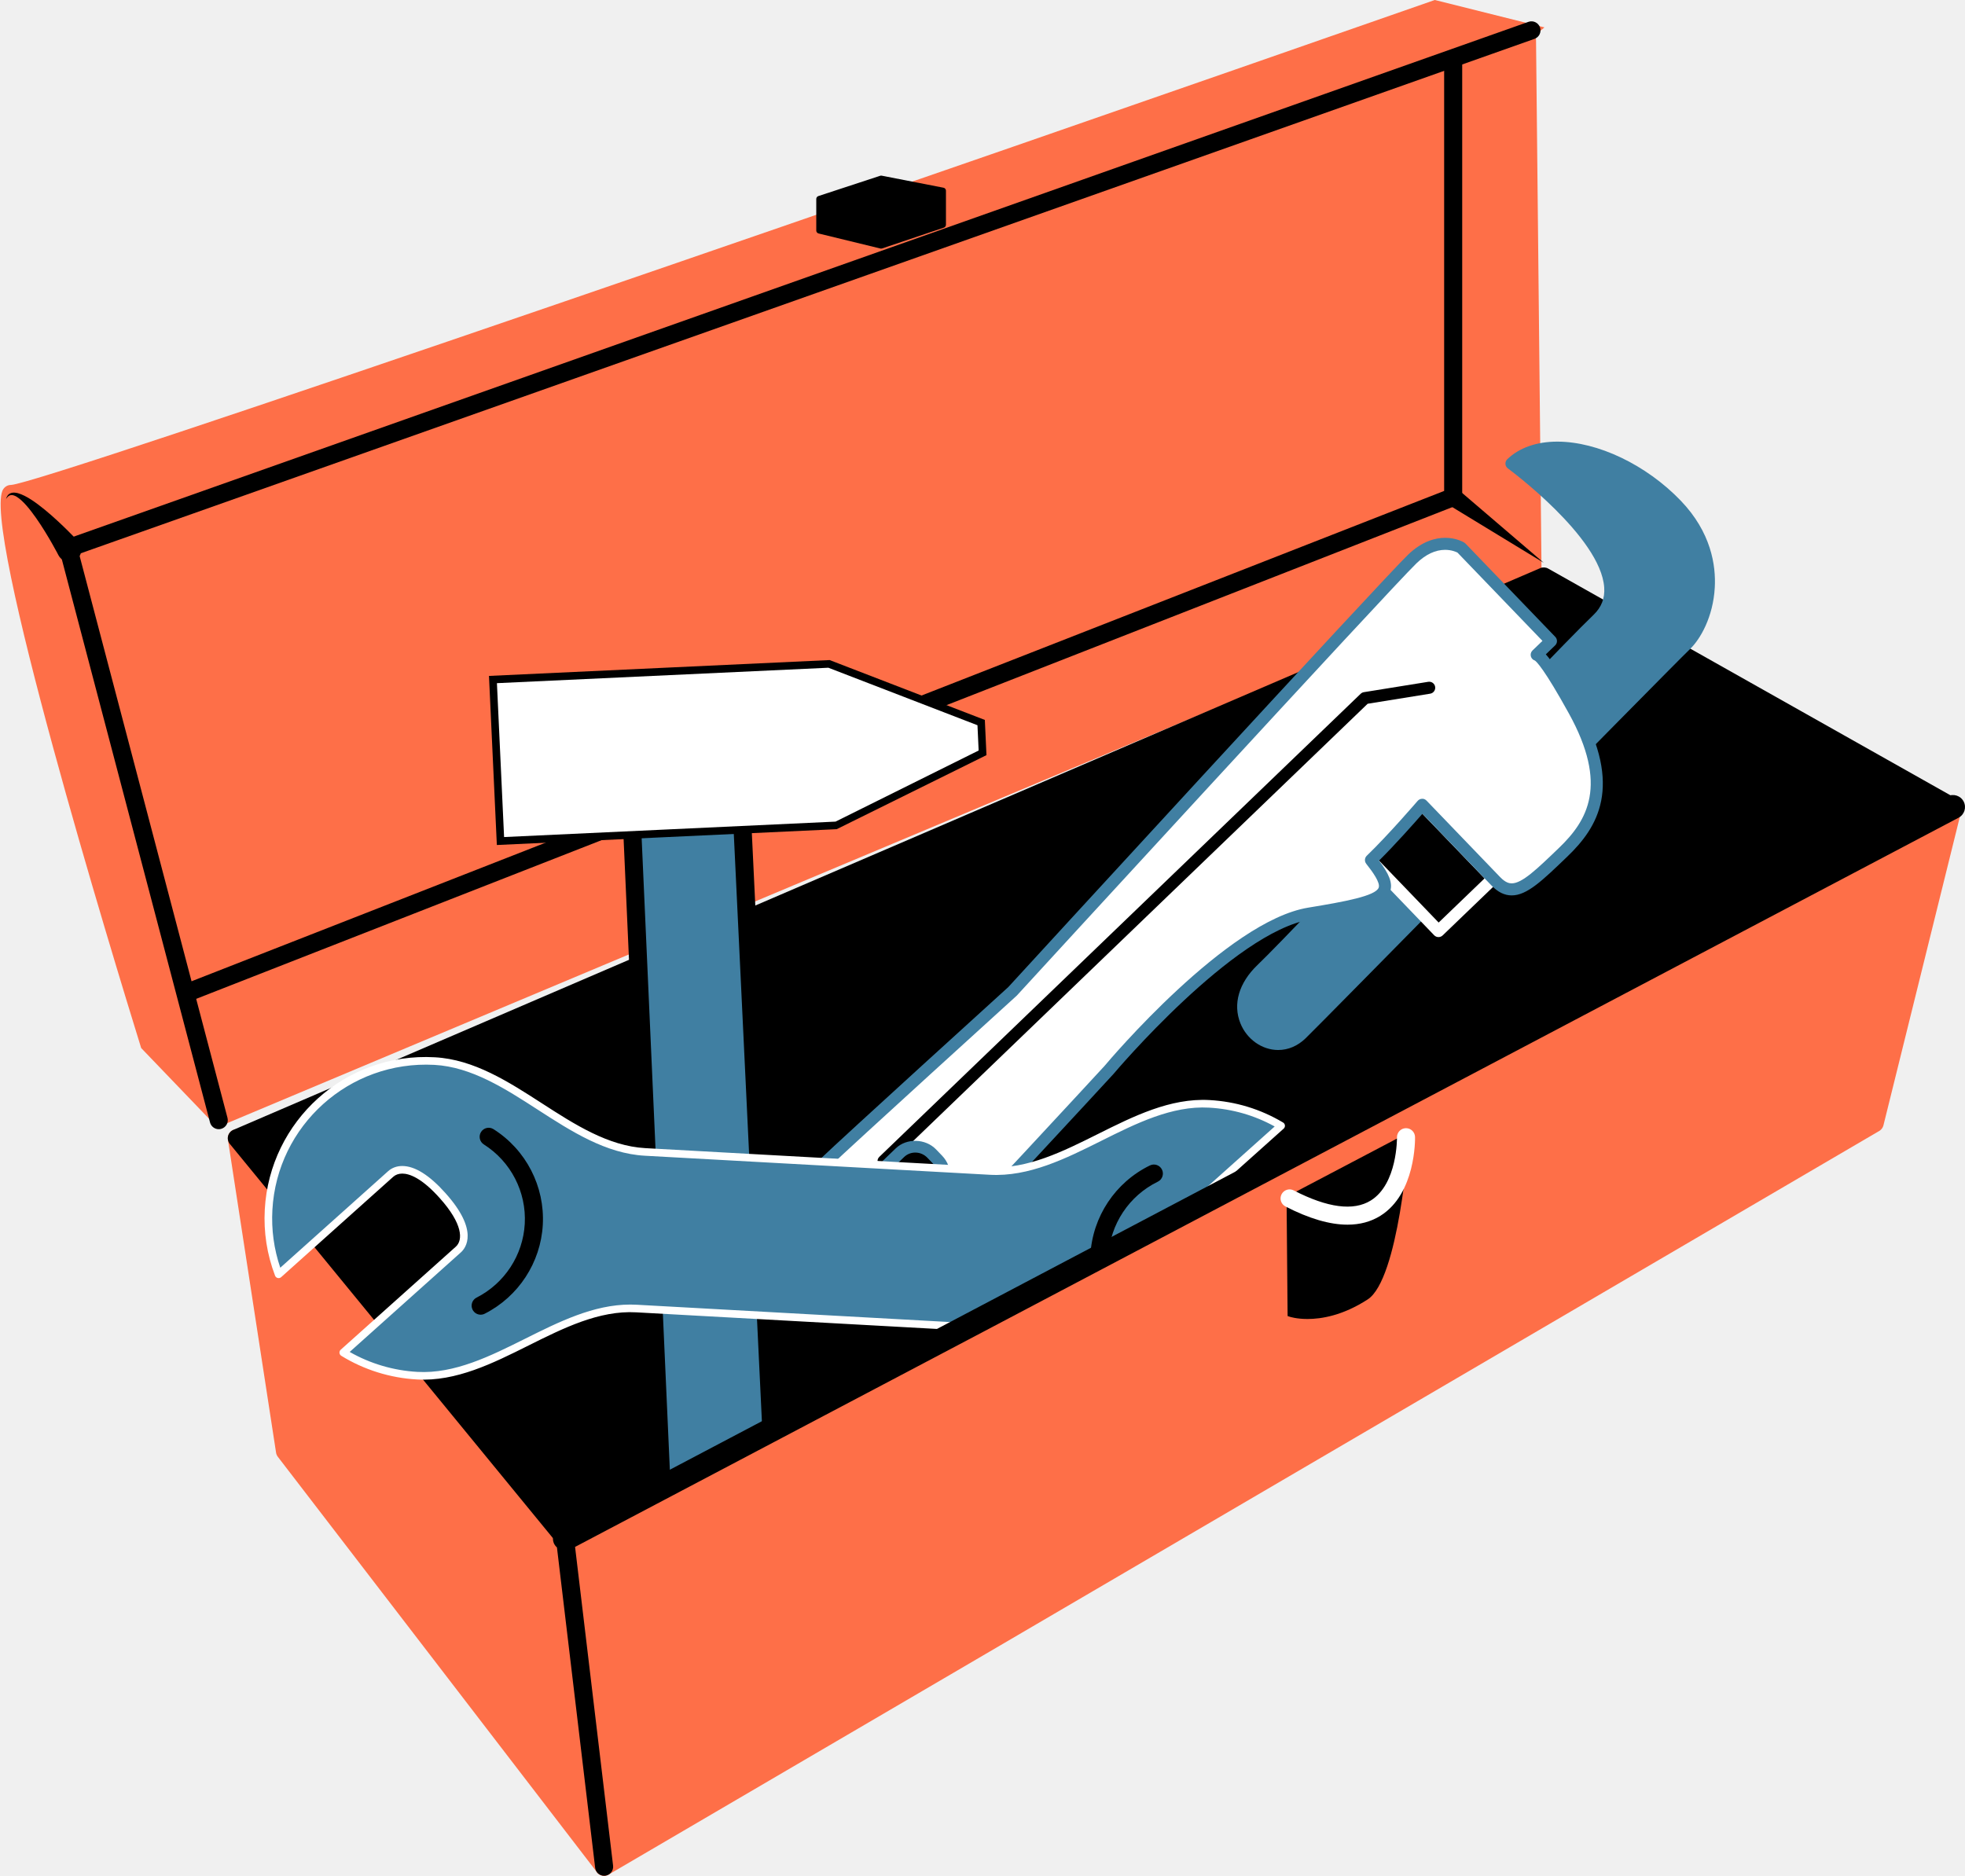
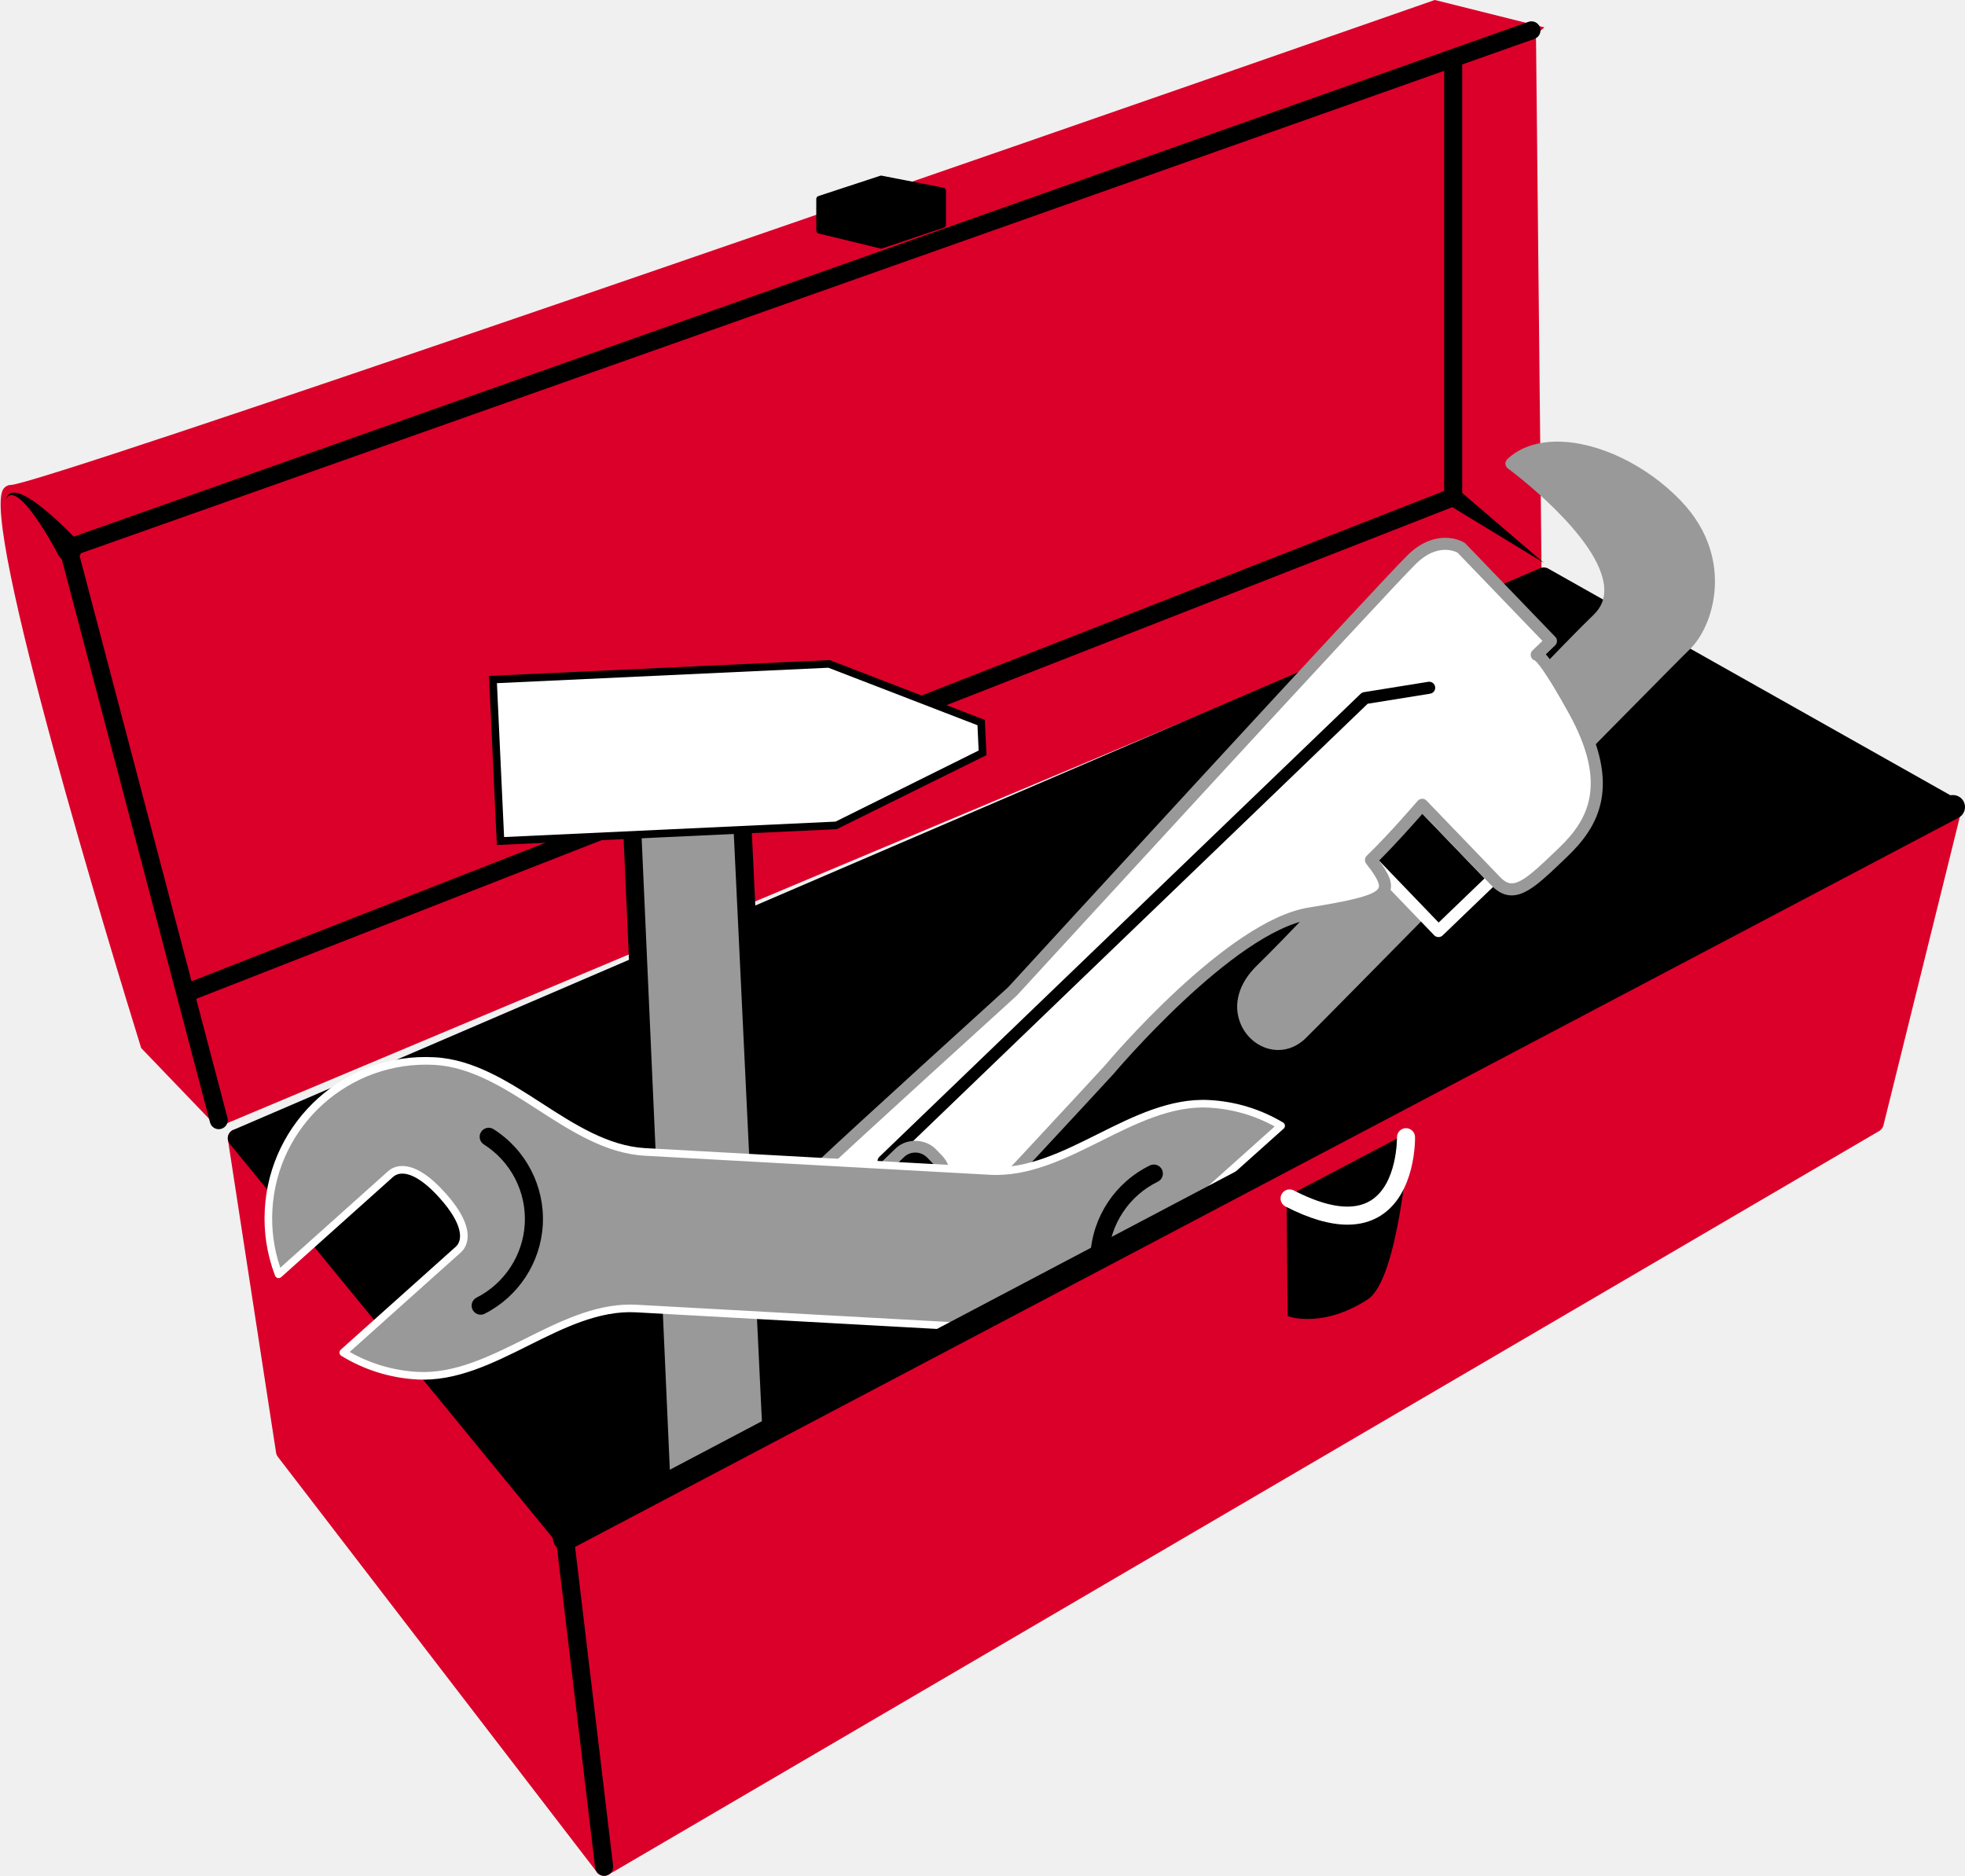
<svg xmlns="http://www.w3.org/2000/svg" xmlns:xlink="http://www.w3.org/1999/xlink" version="1.1" id="Layer_1" x="0px" y="0px" width="258.246px" height="246.543px" viewBox="0 0 258.246 246.543" enable-background="new 0 0 258.246 246.543" xml:space="preserve">
  <g id="delete">
    <defs>
      <rect id="SVGID_1_" width="258.246" height="246.543" />
    </defs>
    <defs>
      <rect id="SVGID_2_" width="258.246" height="246.543" />
    </defs>
    <defs>
      <rect id="SVGID_3_" width="258.246" height="246.543" />
    </defs>
    <defs>
      <rect id="SVGID_4_" width="258.246" height="246.543" />
    </defs>
    <defs>
      <rect id="SVGID_5_" width="258.246" height="246.543" />
    </defs>
    <defs>
      <rect id="SVGID_6_" width="258.246" height="246.543" />
    </defs>
    <clipPath id="SVGID_7_">
      <use xlink:href="#SVGID_1_" overflow="visible" />
    </clipPath>
    <clipPath id="SVGID_8_" clip-path="url(#SVGID_7_)">
      <use xlink:href="#SVGID_2_" overflow="visible" />
    </clipPath>
    <clipPath id="SVGID_9_" clip-path="url(#SVGID_8_)">
      <use xlink:href="#SVGID_3_" overflow="visible" />
    </clipPath>
    <clipPath id="SVGID_10_" clip-path="url(#SVGID_9_)">
      <use xlink:href="#SVGID_4_" overflow="visible" />
    </clipPath>
    <clipPath id="SVGID_11_" clip-path="url(#SVGID_10_)">
      <use xlink:href="#SVGID_5_" overflow="visible" />
    </clipPath>
    <clipPath id="SVGID_12_" clip-path="url(#SVGID_11_)">
      <use xlink:href="#SVGID_6_" overflow="visible" />
    </clipPath>
    <g clip-path="url(#SVGID_12_)">
      <defs>
        <rect id="SVGID_13_" width="258.246" height="246.543" />
      </defs>
      <clipPath id="SVGID_14_">
        <use xlink:href="#SVGID_13_" overflow="visible" />
      </clipPath>
    </g>
    <g clip-path="url(#SVGID_12_)">
      <defs>
        <rect id="SVGID_15_" width="258.246" height="246.543" />
      </defs>
      <clipPath id="SVGID_16_">
        <use xlink:href="#SVGID_15_" overflow="visible" />
      </clipPath>
    </g>
    <g clip-path="url(#SVGID_12_)">
      <defs>
        <rect id="SVGID_17_" width="258.246" height="246.543" />
      </defs>
      <clipPath id="SVGID_18_">
        <use xlink:href="#SVGID_17_" overflow="visible" />
      </clipPath>
    </g>
    <g clip-path="url(#SVGID_12_)">
      <defs>
        <rect id="SVGID_19_" width="258.246" height="246.543" />
      </defs>
      <clipPath id="SVGID_20_">
        <use xlink:href="#SVGID_19_" overflow="visible" />
      </clipPath>
    </g>
    <g clip-path="url(#SVGID_12_)">
      <defs>
        <rect id="SVGID_21_" width="258.246" height="246.543" />
      </defs>
      <clipPath id="SVGID_22_">
        <use xlink:href="#SVGID_21_" overflow="visible" />
      </clipPath>
    </g>
    <g clip-path="url(#SVGID_12_)">
      <defs>
        <rect id="SVGID_23_" width="258.246" height="246.543" />
      </defs>
      <clipPath id="SVGID_24_">
        <use xlink:href="#SVGID_23_" overflow="visible" />
      </clipPath>
    </g>
    <g clip-path="url(#SVGID_12_)">
      <defs>
        <rect id="SVGID_25_" width="258.246" height="246.543" />
      </defs>
      <clipPath id="SVGID_26_">
        <use xlink:href="#SVGID_25_" overflow="visible" />
      </clipPath>
    </g>
    <g clip-path="url(#SVGID_12_)">
      <defs>
        <rect id="SVGID_27_" width="258.246" height="246.543" />
      </defs>
      <clipPath id="SVGID_28_">
        <use xlink:href="#SVGID_27_" overflow="visible" />
      </clipPath>
    </g>
    <g clip-path="url(#SVGID_12_)">
      <defs>
        <rect id="SVGID_29_" width="258.246" height="246.543" />
      </defs>
      <clipPath id="SVGID_30_">
        <use xlink:href="#SVGID_29_" overflow="visible" />
      </clipPath>
    </g>
    <g clip-path="url(#SVGID_12_)">
      <defs>
        <rect id="SVGID_31_" x="11.414" y="-45.237" transform="matrix(-0.6933 -0.7207 0.7207 -0.6933 181.7352 233.4273)" width="258.255" height="246.553" />
      </defs>
      <clipPath id="SVGID_32_">
        <use xlink:href="#SVGID_31_" overflow="visible" />
      </clipPath>
    </g>
    <g clip-path="url(#SVGID_12_)">
      <defs>
        <rect id="SVGID_33_" x="11.414" y="-45.237" transform="matrix(-0.6933 -0.7207 0.7207 -0.6933 181.7352 233.4273)" width="258.255" height="246.553" />
      </defs>
      <clipPath id="SVGID_34_">
        <use xlink:href="#SVGID_33_" overflow="visible" />
      </clipPath>
    </g>
    <g clip-path="url(#SVGID_12_)">
      <defs>
        <rect id="SVGID_35_" width="258.246" height="246.543" />
      </defs>
      <clipPath id="SVGID_36_">
        <use xlink:href="#SVGID_35_" overflow="visible" />
      </clipPath>
    </g>
    <g clip-path="url(#SVGID_12_)">
      <defs>
        <rect id="SVGID_37_" width="258.246" height="246.543" />
      </defs>
      <clipPath id="SVGID_38_">
        <use xlink:href="#SVGID_37_" overflow="visible" />
      </clipPath>
    </g>
  </g>
-   <path fill="#fe6f48" d="M75.432,202.087c-0.027-0.225-0.117-0.437-0.261-0.611L32.043,148.85c-0.338-0.414-0.912-0.549-1.401-0.332  c-0.489,0.218-0.771,0.735-0.69,1.265l6.33,41.15c0.031,0.197,0.11,0.384,0.232,0.542l41.942,54.604  c0.23,0.3,0.581,0.465,0.942,0.465c0.15,0,0.302-0.029,0.447-0.088c0.495-0.202,0.794-0.71,0.731-1.24L75.432,202.087z" />
-   <path fill="#fe6f48" d="M201.636,4.713l1.339-1.112l-14.406-3.603l-0.224,0.078C125.527,22.016,5.624,63.555,1.448,63.739  c-0.395,0-0.748,0.184-0.994,0.517c-3.128,4.244,14.482,61.815,18.044,73.313l0.055,0.179l10.136,10.56l0.476-0.395L202.104,75.28  c0.297-0.125,0.488-0.417,0.484-0.738L201.87,5.237C201.869,5.035,201.772,4.857,201.636,4.713z" />
+   <path fill="#db0029" d="M75.432,202.087c-0.027-0.225-0.117-0.437-0.261-0.611L32.043,148.85c-0.338-0.414-0.912-0.549-1.401-0.332  c-0.489,0.218-0.771,0.735-0.69,1.265l6.33,41.15c0.031,0.197,0.11,0.384,0.232,0.542l41.942,54.604  c0.23,0.3,0.581,0.465,0.942,0.465c0.15,0,0.302-0.029,0.447-0.088c0.495-0.202,0.794-0.71,0.731-1.24L75.432,202.087z" />
+   <path fill="#db0029" d="M201.636,4.713l1.339-1.112l-14.406-3.603l-0.224,0.078C125.527,22.016,5.624,63.555,1.448,63.739  c-0.395,0-0.748,0.184-0.994,0.517c-3.128,4.244,14.482,61.815,18.044,73.313l0.055,0.179l10.136,10.56l0.476-0.395L202.104,75.28  c0.297-0.125,0.488-0.417,0.484-0.738L201.87,5.237C201.869,5.035,201.772,4.857,201.636,4.713z" />
  <g>
    <polygon points="202.884,75.766 31.124,149.602 74.254,202.228 256.663,106.077  " />
    <path d="M74.254,203.416c-0.347,0-0.687-0.152-0.918-0.436l-43.13-52.626c-0.236-0.288-0.324-0.671-0.235-1.033   s0.342-0.662,0.685-0.81l171.76-73.835c0.341-0.146,0.729-0.125,1.052,0.056l53.779,30.311c0.378,0.213,0.61,0.617,0.604,1.051   c-0.006,0.435-0.249,0.831-0.633,1.034l-182.409,96.15C74.632,203.371,74.442,203.416,74.254,203.416z M33.042,150.07   l41.516,50.656l179.626-94.684l-51.371-28.954L33.042,150.07z" />
    <path d="M24.799,131.67l-0.865-2.211l165.86-64.932V7.631h2.373v57.707c0,0.489-0.299,0.927-0.754,1.105L24.799,131.67z" />
    <path d="M28.749,148.416c-0.526,0-1.007-0.353-1.147-0.886L7.818,72.349c-0.157-0.597,0.17-1.215,0.752-1.421L200.873,2.871   c0.623-0.218,1.297,0.105,1.516,0.723s-0.105,1.296-0.723,1.515L10.392,72.801l19.506,74.125c0.167,0.634-0.212,1.283-0.846,1.449   C28.951,148.403,28.849,148.416,28.749,148.416z" />
  </g>
-   <path id="somethingElse" fill="#407fa2" d="M220.879,65.795c-4.53-4.707-10.894-7.749-16.211-7.749c-2.729,0-5.003,0.8-6.578,2.315  c-0.168,0.162-0.257,0.39-0.241,0.624s0.134,0.448,0.323,0.585c0.122,0.089,12.21,9.004,12.658,15.65  c0.096,1.417-0.361,2.591-1.396,3.587c-3.742,3.601-13.854,14.28-23.632,24.608c-9.07,9.58-17.638,18.628-20.558,21.437  c-2.431,2.338-3.241,5.128-2.224,7.654c0.845,2.095,2.838,3.502,4.962,3.502c1.312,0,2.553-0.527,3.59-1.525  c1.052-1.013,11.551-11.672,22.665-22.957c12.955-13.154,26.352-26.756,27.863-28.209c1.368-1.316,3.043-4.223,3.26-8.085  C225.525,74.312,224.881,69.955,220.879,65.795z" />
+   <path id="somethingElse" fill="#999999" d="M220.879,65.795c-4.53-4.707-10.894-7.749-16.211-7.749c-2.729,0-5.003,0.8-6.578,2.315  c-0.168,0.162-0.257,0.39-0.241,0.624s0.134,0.448,0.323,0.585c0.122,0.089,12.21,9.004,12.658,15.65  c0.096,1.417-0.361,2.591-1.396,3.587c-3.742,3.601-13.854,14.28-23.632,24.608c-9.07,9.58-17.638,18.628-20.558,21.437  c-2.431,2.338-3.241,5.128-2.224,7.654c0.845,2.095,2.838,3.502,4.962,3.502c1.312,0,2.553-0.527,3.59-1.525  c1.052-1.013,11.551-11.672,22.665-22.957c12.955-13.154,26.352-26.756,27.863-28.209c1.368-1.316,3.043-4.223,3.26-8.085  C225.525,74.312,224.881,69.955,220.879,65.795z" />
  <g id="something">
    <path fill="#FFFFFF" d="M206.874,93.381c-3.367-6.098-4.522-7.242-4.92-7.318l1.878-1.807l-11.801-12.263   c0,0-2.961-1.856-6.422,1.474c-3.459,3.328-52.566,56.858-52.566,56.858s-21.589,19.596-24.784,22.67   c-6.864,6.604,6.236,20.221,13.1,13.617c3.929-3.779,24.372-25.963,24.372-25.963s15.824-18.852,26.321-20.571   c10.497-1.722,11.757-2.448,8.126-7.037c2.922-2.812,6.734-7.261,6.734-7.261s7.318,7.609,9.67,10.051   c2.35,2.442,4.385,0.482,8.861-3.826C209.922,107.699,211.964,102.597,206.874,93.381 M118.129,161.508   c-1.164,1.121-3.036,1.068-4.178-0.121l-0.792-0.821c-1.143-1.188-1.125-3.06,0.04-4.181l5.075-4.883   c1.165-1.121,3.035-1.066,4.179,0.121l0.791,0.824c1.143,1.188,1.125,3.059-0.042,4.182L118.129,161.508z" />
    <rect x="181.261" y="109.106" transform="matrix(-0.6933 -0.7206 0.7206 -0.6933 236.0954 328.6432)" width="13.438" height="9.954" />
    <path fill="#FFFFFF" d="M189.051,123.167c-0.208,0-0.415-0.081-0.57-0.243l-9.315-9.684c-0.303-0.315-0.293-0.816,0.021-1.119   l7.173-6.9c0.314-0.305,0.816-0.294,1.119,0.021l9.316,9.684c0.146,0.151,0.226,0.354,0.221,0.564   c-0.004,0.21-0.091,0.41-0.242,0.555l-7.174,6.9C189.446,123.093,189.248,123.167,189.051,123.167z M180.854,112.713l8.218,8.543   l6.033-5.803l-8.219-8.543L180.854,112.713z" />
    <path d="M116.115,153.411c-0.208,0-0.415-0.081-0.57-0.242c-0.303-0.315-0.293-0.816,0.021-1.119l63.256-60.863   c0.116-0.112,0.264-0.186,0.423-0.211l8.459-1.363c0.433-0.066,0.838,0.224,0.907,0.655c0.069,0.432-0.224,0.838-0.655,0.907   l-8.215,1.324l-63.077,60.691C116.51,153.337,116.313,153.411,116.115,153.411z" />
    <g>
-       <path fill="#407fa2" d="M117.031,169.165c-4.199,0-8.931-3.582-10.774-8.154c-1.327-3.291-0.797-6.421,1.453-8.586    c3.167-3.047,24.585-22.489,24.801-22.686c1.955-2.136,49.112-53.535,52.55-56.842c1.899-1.827,3.692-2.211,4.862-2.211    c1.471,0,2.425,0.572,2.529,0.637c0.055,0.034,0.104,0.075,0.149,0.122l11.801,12.263c0.146,0.151,0.225,0.354,0.221,0.564    s-0.091,0.41-0.242,0.555l-1.223,1.177c0.761,0.84,2.046,2.716,4.409,6.995c5.741,10.397,2.426,15.731-1.575,19.578    c-3.313,3.189-5.312,5.111-7.319,5.111l0,0c-0.944,0-1.814-0.427-2.661-1.307l-9.069-9.427c-1.094,1.252-3.565,4.04-5.707,6.162    c1.246,1.656,1.886,2.955,1.43,4.131c-0.708,1.831-3.739,2.507-10.485,3.614c-10.091,1.652-25.687,20.112-25.843,20.298    c-0.859,0.935-20.528,22.271-24.429,26.024C120.56,168.479,118.873,169.165,117.031,169.165z M189.923,72.269    c-1.278,0-2.545,0.595-3.765,1.769c-3.402,3.273-52.041,56.288-52.532,56.823c-0.267,0.247-21.668,19.674-24.818,22.705    c-2.411,2.319-1.713,5.29-1.083,6.854c1.592,3.95,5.766,7.163,9.306,7.163c1.445,0,2.717-0.518,3.779-1.54    c3.867-3.72,24.134-25.707,24.338-25.929c0.63-0.752,16.111-19.07,26.775-20.816c4.819-0.791,8.844-1.534,9.266-2.623    c0.251-0.649-0.812-2.104-1.633-3.142c-0.253-0.32-0.222-0.779,0.072-1.062c2.86-2.753,6.645-7.161,6.683-7.206    c0.145-0.169,0.354-0.27,0.578-0.276c0.217-0.021,0.438,0.081,0.593,0.242l9.67,10.051c0.709,0.737,1.207,0.822,1.521,0.822    c1.369,0,3.298-1.856,6.218-4.666c3.751-3.607,6.501-8.241,1.291-17.675c-3.24-5.867-4.249-6.8-4.461-6.944    c-0.251-0.078-0.449-0.276-0.525-0.531c-0.084-0.284-0.003-0.59,0.21-0.795l1.308-1.258l-11.169-11.606    C191.351,72.531,190.753,72.269,189.923,72.269z M116.117,163.107c-1.024,0-2.022-0.427-2.737-1.172l-0.791-0.819    c-1.444-1.502-1.417-3.879,0.061-5.301l5.075-4.883c1.421-1.368,3.908-1.301,5.298,0.143l0.792,0.825    c1.442,1.499,1.414,3.877-0.064,5.3l-5.073,4.879C117.989,162.742,117.08,163.107,116.117,163.107z M120.285,151.488    c-0.551,0-1.07,0.208-1.462,0.585l-5.075,4.883c-0.849,0.816-0.857,2.19-0.019,3.062l0.792,0.82    c0.813,0.848,2.236,0.893,3.059,0.101l5.073-4.879c0.85-0.817,0.859-2.191,0.021-3.062l-0.792-0.825    C121.458,151.731,120.89,151.488,120.285,151.488z" />
+       <path fill="#999999" d="M117.031,169.165c-4.199,0-8.931-3.582-10.774-8.154c-1.327-3.291-0.797-6.421,1.453-8.586    c3.167-3.047,24.585-22.489,24.801-22.686c1.955-2.136,49.112-53.535,52.55-56.842c1.899-1.827,3.692-2.211,4.862-2.211    c1.471,0,2.425,0.572,2.529,0.637c0.055,0.034,0.104,0.075,0.149,0.122l11.801,12.263c0.146,0.151,0.225,0.354,0.221,0.564    s-0.091,0.41-0.242,0.555l-1.223,1.177c0.761,0.84,2.046,2.716,4.409,6.995c5.741,10.397,2.426,15.731-1.575,19.578    c-3.313,3.189-5.312,5.111-7.319,5.111l0,0c-0.944,0-1.814-0.427-2.661-1.307l-9.069-9.427c-1.094,1.252-3.565,4.04-5.707,6.162    c1.246,1.656,1.886,2.955,1.43,4.131c-0.708,1.831-3.739,2.507-10.485,3.614c-10.091,1.652-25.687,20.112-25.843,20.298    c-0.859,0.935-20.528,22.271-24.429,26.024C120.56,168.479,118.873,169.165,117.031,169.165z M189.923,72.269    c-1.278,0-2.545,0.595-3.765,1.769c-3.402,3.273-52.041,56.288-52.532,56.823c-0.267,0.247-21.668,19.674-24.818,22.705    c-2.411,2.319-1.713,5.29-1.083,6.854c1.592,3.95,5.766,7.163,9.306,7.163c1.445,0,2.717-0.518,3.779-1.54    c3.867-3.72,24.134-25.707,24.338-25.929c0.63-0.752,16.111-19.07,26.775-20.816c4.819-0.791,8.844-1.534,9.266-2.623    c0.251-0.649-0.812-2.104-1.633-3.142c-0.253-0.32-0.222-0.779,0.072-1.062c2.86-2.753,6.645-7.161,6.683-7.206    c0.145-0.169,0.354-0.27,0.578-0.276c0.217-0.021,0.438,0.081,0.593,0.242l9.67,10.051c0.709,0.737,1.207,0.822,1.521,0.822    c1.369,0,3.298-1.856,6.218-4.666c3.751-3.607,6.501-8.241,1.291-17.675c-3.24-5.867-4.249-6.8-4.461-6.944    c-0.251-0.078-0.449-0.276-0.525-0.531c-0.084-0.284-0.003-0.59,0.21-0.795l1.308-1.258l-11.169-11.606    C191.351,72.531,190.753,72.269,189.923,72.269z M116.117,163.107c-1.024,0-2.022-0.427-2.737-1.172l-0.791-0.819    c-1.444-1.502-1.417-3.879,0.061-5.301l5.075-4.883c1.421-1.368,3.908-1.301,5.298,0.143l0.792,0.825    c1.442,1.499,1.414,3.877-0.064,5.3l-5.073,4.879C117.989,162.742,117.08,163.107,116.117,163.107z M120.285,151.488    c-0.551,0-1.07,0.208-1.462,0.585l-5.075,4.883c-0.849,0.816-0.857,2.19-0.019,3.062l0.792,0.82    c0.813,0.848,2.236,0.893,3.059,0.101l5.073-4.879c0.85-0.817,0.859-2.191,0.021-3.062l-0.792-0.825    C121.458,151.731,120.89,151.488,120.285,151.488z" />
    </g>
  </g>
  <g id="hamme">
    <g>
-       <polygon fill="#407fa2" points="102.336,208.083 87.54,208.771 82.378,93.116 96.805,92.445   " />
+       <polygon fill="#999999" points="102.336,208.083 87.54,208.771 82.378,93.116 96.805,92.445   " />
    </g>
    <path d="M87.54,209.958c-0.295,0-0.581-0.109-0.8-0.31c-0.233-0.213-0.372-0.509-0.386-0.824L81.192,93.169   c-0.029-0.654,0.477-1.208,1.131-1.238l14.427-0.671c0.651-0.033,1.209,0.475,1.241,1.129l5.531,115.638   c0.015,0.314-0.096,0.622-0.308,0.855s-0.508,0.372-0.823,0.387l-14.796,0.688C87.577,209.958,87.559,209.958,87.54,209.958z    M83.617,94.247l5.056,113.283l12.421-0.578L95.676,93.686L83.617,94.247z" />
    <polygon fill="#FFFFFF" points="128.945,94.973 108.95,87.26 64.785,89.316 65.773,110.541 109.938,108.484 129.13,98.947  " />
    <g>
      <path d="M65.297,111.064L64.263,88.84l44.77-2.084l20.397,7.869l0.215,4.626l-19.683,9.733L65.297,111.064z M65.308,89.792    l0.941,20.226l43.561-2.029l18.806-9.345l-0.154-3.322l-19.593-7.558L65.308,89.792z" />
    </g>
  </g>
  <g id="wrench">
-     <path fill="#407fa2" d="M162.564,171.053c-1.057,0.947-3.332,1.059-6.819-2.838c-3.488-3.895-3.125-6.146-2.069-7.092   l14.695-13.154c-2.782-1.658-5.991-2.691-9.45-2.885c-10.028-0.553-18.783,9.377-28.812,8.824l-45.329-2.504   c-10.028-0.555-17.638-11.389-27.665-11.941c-11.419-0.631-21.188,8.113-21.817,19.533c-0.166,2.989,0.317,5.865,1.318,8.494   l14.729-13.188c1.058-0.943,3.333-1.059,6.821,2.84c3.49,3.895,3.126,6.143,2.07,7.09l-15.122,13.541   c2.842,1.752,6.149,2.842,9.715,3.039c10.031,0.555,18.785-9.377,28.814-8.824l45.329,2.504   c10.03,0.555,17.637,11.389,27.667,11.942c11.418,0.63,21.185-8.114,21.815-19.531c0.172-3.104-0.354-6.081-1.435-8.791   L162.564,171.053z" />
+     <path fill="#999999" d="M162.564,171.053c-1.057,0.947-3.332,1.059-6.819-2.838c-3.488-3.895-3.125-6.146-2.069-7.092   l14.695-13.154c-2.782-1.658-5.991-2.691-9.45-2.885c-10.028-0.553-18.783,9.377-28.812,8.824l-45.329-2.504   c-10.028-0.555-17.638-11.389-27.665-11.941c-11.419-0.631-21.188,8.113-21.817,19.533c-0.166,2.989,0.317,5.865,1.318,8.494   l14.729-13.188c1.058-0.943,3.333-1.059,6.821,2.84c3.49,3.895,3.126,6.143,2.07,7.09l-15.122,13.541   c2.842,1.752,6.149,2.842,9.715,3.039c10.031,0.555,18.785-9.377,28.814-8.824l45.329,2.504   c10.03,0.555,17.637,11.389,27.667,11.942c11.418,0.63,21.185-8.114,21.815-19.531c0.172-3.104-0.354-6.081-1.435-8.791   L162.564,171.053z" />
    <path d="M150.247,177.61c-0.224,0-0.449-0.063-0.649-0.194c-4.158-2.725-6.571-7.496-6.299-12.454   c0.279-5.049,3.277-9.563,7.825-11.781c0.59-0.287,1.3-0.044,1.587,0.546c0.288,0.59,0.043,1.3-0.546,1.587   c-3.775,1.842-6.264,5.589-6.495,9.779c-0.227,4.114,1.776,8.075,5.229,10.337c0.549,0.359,0.702,1.096,0.343,1.644   C151.013,177.42,150.634,177.61,150.247,177.61z" />
    <path d="M63.17,172.797c-0.433,0-0.851-0.238-1.06-0.651c-0.296-0.584-0.062-1.299,0.522-1.595c3.68-1.865,6.107-5.581,6.334-9.698   c0.232-4.188-1.829-8.186-5.378-10.434c-0.554-0.351-0.718-1.084-0.368-1.638c0.351-0.556,1.084-0.719,1.638-0.368   c4.275,2.708,6.757,7.524,6.478,12.57c-0.274,4.961-3.198,9.438-7.631,11.685C63.534,172.755,63.35,172.797,63.17,172.797z" />
    <path fill="#FFFFFF" d="M157.798,186.967c-0.394,0-0.789-0.011-1.187-0.033c-5.147-0.284-9.688-3.215-14.077-6.05   c-4.281-2.765-8.707-5.622-13.59-5.893l-45.329-2.504c-4.885-0.275-9.594,2.084-14.154,4.36c-4.675,2.334-9.514,4.757-14.661,4.464   c-3.522-0.194-6.962-1.271-9.949-3.112c-0.134-0.083-0.222-0.225-0.236-0.382c-0.014-0.156,0.047-0.312,0.165-0.416l15.122-13.541   c0.968-0.868,0.922-3.002-2.109-6.384c-2.384-2.664-3.997-3.224-4.93-3.224c-0.466,0-0.876,0.146-1.187,0.423L36.95,167.863   c-0.123,0.11-0.292,0.149-0.452,0.114c-0.16-0.039-0.291-0.154-0.349-0.309c-1.062-2.788-1.516-5.716-1.35-8.699   c0.642-11.63,10.576-20.673,22.344-20.005c5.146,0.283,9.686,3.215,14.076,6.049c4.281,2.765,8.708,5.622,13.589,5.893   l45.329,2.504c4.893,0.272,9.595-2.084,14.155-4.36c4.673-2.333,9.514-4.75,14.656-4.464c3.457,0.193,6.714,1.188,9.679,2.954   c0.137,0.082,0.227,0.224,0.242,0.382c0.015,0.158-0.046,0.314-0.165,0.42l-14.695,13.154c-0.968,0.868-0.923,3.002,2.108,6.386   c2.385,2.664,3.997,3.224,4.929,3.224c0.466,0,0.875-0.146,1.185-0.424l14.455-12.94c0.122-0.109,0.288-0.155,0.448-0.114   c0.159,0.037,0.29,0.149,0.351,0.301c1.146,2.877,1.641,5.906,1.469,9.004C178.333,178.167,169.04,186.967,157.798,186.967z    M82.831,171.466c0.279,0,0.559,0.008,0.84,0.023L129,173.994c5.147,0.284,9.687,3.216,14.077,6.051   c4.281,2.764,8.708,5.622,13.59,5.892c11.197,0.615,20.677-7.979,21.289-19.06c0.149-2.711-0.235-5.367-1.146-7.905l-13.912,12.454   c-0.495,0.444-1.136,0.68-1.852,0.68c-1.652,0-3.562-1.196-5.674-3.557c-4.433-4.949-2.675-7.22-2.03-7.797l14.18-12.693   c-2.664-1.471-5.563-2.303-8.629-2.475c-4.872-0.278-9.595,2.084-14.154,4.36c-4.674,2.334-9.513,4.749-14.656,4.464l-45.329-2.504   c-5.146-0.284-9.686-3.216-14.076-6.05c-4.281-2.765-8.708-5.622-13.589-5.892c-11.206-0.598-20.68,7.98-21.291,19.062   c-0.144,2.599,0.205,5.151,1.038,7.6l14.176-12.692c0.497-0.443,1.138-0.678,1.853-0.678c1.654,0,3.563,1.196,5.675,3.557   c4.434,4.946,2.676,7.217,2.031,7.795l-14.614,13.087c2.708,1.545,5.771,2.448,8.901,2.622c4.878,0.274,9.598-2.083,14.159-4.36   C73.434,173.748,78.002,171.466,82.831,171.466z" />
  </g>
-   <path fill="#fe6f48" d="M257.395,105.143c-0.368-0.289-0.87-0.332-1.285-0.115l-182.41,96.151c-0.435,0.229-0.683,0.702-0.625,1.19  l5.144,43.128c0.047,0.397,0.292,0.744,0.65,0.922c0.167,0.083,0.348,0.124,0.528,0.124c0.208,0,0.415-0.054,0.6-0.162  l166.978-97.732c0.276-0.162,0.476-0.429,0.553-0.739l10.288-41.546C257.928,105.909,257.763,105.431,257.395,105.143z" />
+   <path fill="#db0029" d="M257.395,105.143c-0.368-0.289-0.87-0.332-1.285-0.115l-182.41,96.151c-0.435,0.229-0.683,0.702-0.625,1.19  l5.144,43.128c0.047,0.397,0.292,0.744,0.65,0.922c0.167,0.083,0.348,0.124,0.528,0.124c0.208,0,0.415-0.054,0.6-0.162  l166.978-97.732c0.276-0.162,0.476-0.429,0.553-0.739l10.288-41.546C257.928,105.909,257.763,105.431,257.395,105.143z" />
  <g id="outline">
    <path d="M7.676,72.964c0,0-0.317-0.62-0.847-1.55c-0.531-0.929-1.265-2.158-2.08-3.321c-0.814-1.153-1.714-2.285-2.573-2.812   c-0.214-0.121-0.423-0.203-0.612-0.212c-0.185-0.003-0.352,0.057-0.464,0.154c-0.236,0.19-0.294,0.387-0.309,0.374   c0.02,0.009,0.014-0.188,0.21-0.468c0.094-0.141,0.277-0.285,0.528-0.35c0.252-0.061,0.54-0.029,0.83,0.043   c1.155,0.334,2.386,1.251,3.547,2.19c1.16,0.952,2.24,1.981,3.037,2.77c0.795,0.787,1.314,1.349,1.314,1.349l0.019,0.02   c0.599,0.65,0.558,1.661-0.091,2.261c-0.649,0.599-1.661,0.558-2.26-0.091C7.825,73.213,7.74,73.088,7.676,72.964" />
    <path d="M258.064,105.339c-0.408-0.774-1.365-1.069-2.139-0.662l-182.41,96.15c-0.773,0.408-1.07,1.365-0.662,2.139   c0.089,0.168,0.21,0.305,0.343,0.426l5.021,42.104c0.072,0.604,0.584,1.047,1.177,1.047c0.047,0,0.094-0.003,0.142-0.009   c0.651-0.078,1.116-0.668,1.038-1.319l-4.996-41.896l181.823-95.842C258.175,107.069,258.472,106.112,258.064,105.339z" />
    <g>
      <path d="M202.884,73.971L190.283,66.3c-0.562-0.342-0.74-1.075-0.398-1.636c0.344-0.562,1.075-0.74,1.639-0.398    c0.053,0.032,0.107,0.073,0.153,0.112L202.884,73.971z" />
    </g>
  </g>
  <g id="lock">
    <path id="lockTop" d="M124,24.673l-8.123-1.583c-0.065-0.012-0.134-0.008-0.199,0.012l-8.129,2.67   c-0.162,0.054-0.272,0.205-0.272,0.376v4.155c0,0.183,0.125,0.341,0.302,0.384l8.129,1.979c0.031,0.007,0.062,0.011,0.094,0.011   c0.043,0,0.085-0.007,0.126-0.021l8.123-2.737c0.161-0.054,0.269-0.205,0.269-0.375v-4.483   C124.319,24.872,124.185,24.709,124,24.673z" />
    <path id="lockB" d="M169.083,157.28l0.137,15.694l0.267,0.09c0.036,0.012,0.903,0.299,2.354,0.299c0.001,0,0.001,0,0.001,0   c1.8,0,4.632-0.447,7.906-2.575c4.074-2.649,5.374-20.529,5.428-21.289l0.05-0.708L169.083,157.28z" />
    <path id="lockBottomW" fill="#FFFFFF" d="M177.095,160.965c-2.34,0-5.067-0.799-8.158-2.394c-0.583-0.301-0.812-1.017-0.511-1.599   c0.301-0.584,1.019-0.812,1.599-0.511c4.448,2.294,7.856,2.739,10.13,1.326c3.509-2.182,3.441-8.233,3.44-8.294   c-0.012-0.655,0.509-1.196,1.163-1.209c0.008-0.001,0.016-0.001,0.024-0.001c0.644,0,1.172,0.515,1.186,1.162   c0.007,0.303,0.102,7.45-4.551,10.353C180.171,160.577,178.727,160.965,177.095,160.965z" />
  </g>
</svg>
